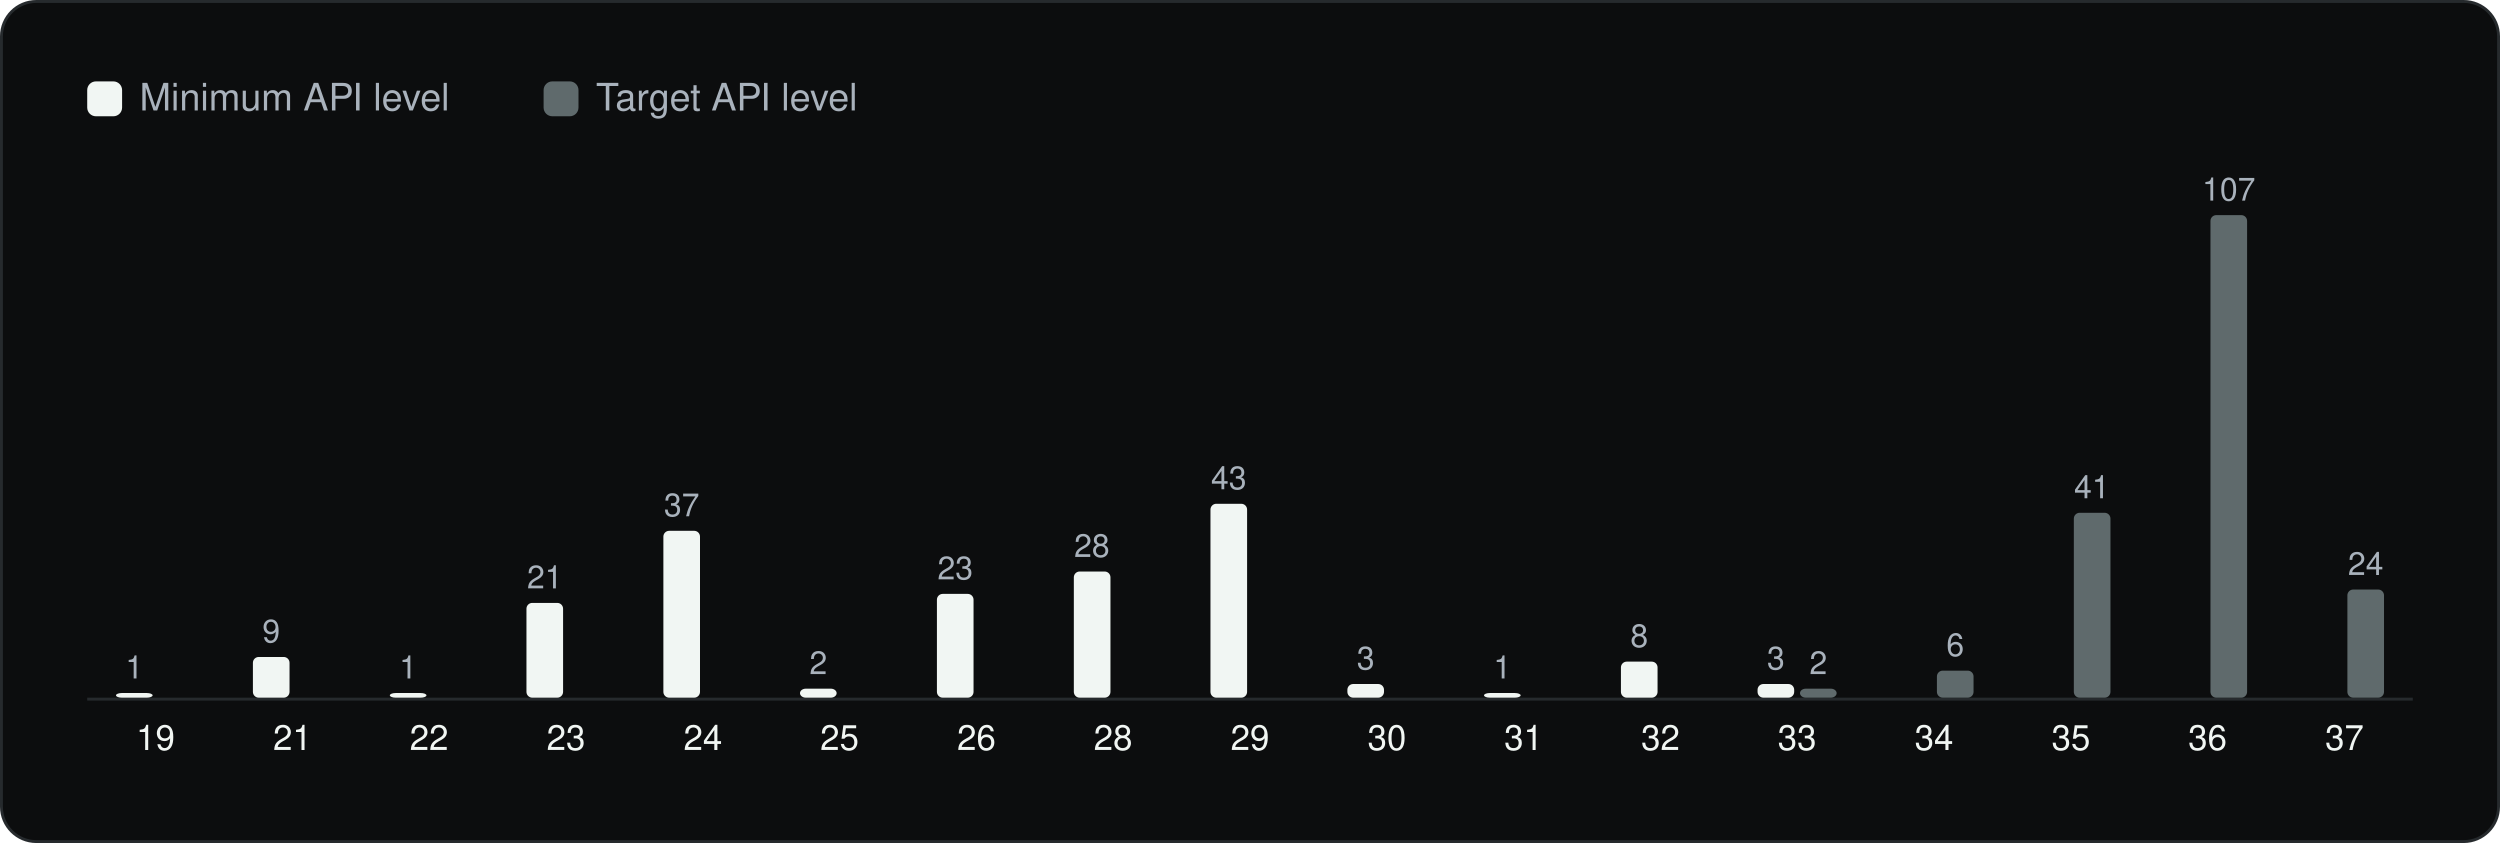
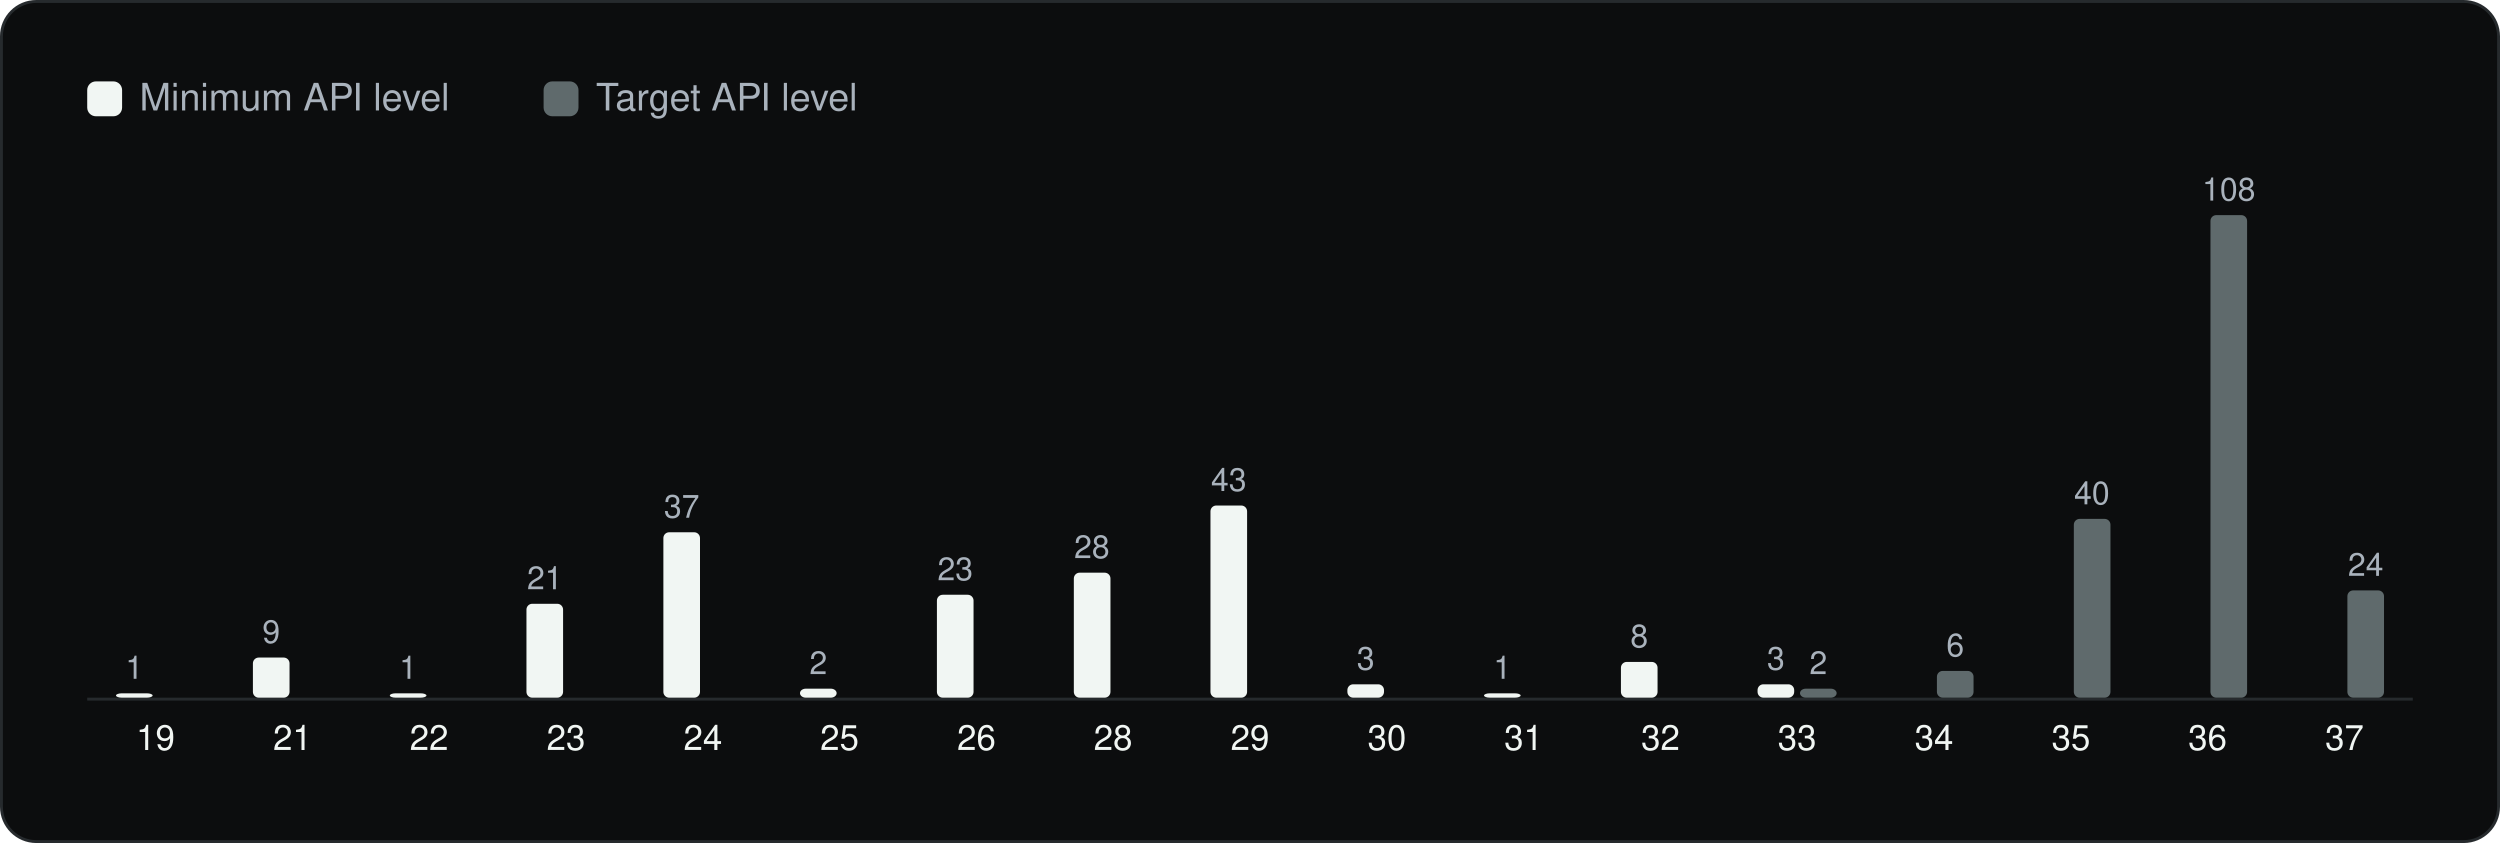
<svg xmlns="http://www.w3.org/2000/svg" viewBox="0 0 860 290" width="860" height="290" role="img" aria-label="Android API levels" font-family="Geist, -apple-system, BlinkMacSystemFont, 'Segoe UI', Helvetica, Arial, sans-serif">
  <rect x="0.5" y="0.5" width="859" height="289" rx="12" fill="#0C0D0E" stroke="#262A2D" />
  <g transform="translate(20 20)">
    <rect x="10" y="8" width="12" height="12" rx="3" fill="#F1F6F3" />
    <text x="28" y="18" font-size="13" fill="#A9B2BC">Minimum API level</text>
    <rect x="167.0" y="8" width="12" height="12" rx="3" fill="#5F6A6C" />
    <text x="185.0" y="18" font-size="13" fill="#A9B2BC">Target API level</text>
    <line x1="10" y1="220.5" x2="810" y2="220.5" stroke="#262A2D" />
-     <rect x="19.9" y="218.4" width="12.6" height="1.6" rx="2" fill="#F1F6F3" />
-     <text x="26.2" y="213.4" font-size="11" text-anchor="middle" fill="#A9B2BC">1</text>
+     <rect x="19.9" y="218.5" width="12.6" height="1.5" rx="2" fill="#F1F6F3" />
+     <text x="26.2" y="213.5" font-size="11" text-anchor="middle" fill="#A9B2BC">1</text>
    <text x="33.5" y="238.0" font-size="12" text-anchor="middle" fill="#F1F6F3">19</text>
-     <rect x="67.0" y="206.0" width="12.6" height="14.0" rx="2" fill="#F1F6F3" />
-     <text x="73.3" y="201.0" font-size="11" text-anchor="middle" fill="#A9B2BC">9</text>
+     <rect x="67.0" y="206.2" width="12.6" height="13.8" rx="2" fill="#F1F6F3" />
+     <text x="73.3" y="201.2" font-size="11" text-anchor="middle" fill="#A9B2BC">9</text>
    <text x="80.6" y="238.0" font-size="12" text-anchor="middle" fill="#F1F6F3">21</text>
-     <rect x="114.1" y="218.4" width="12.6" height="1.6" rx="2" fill="#F1F6F3" />
-     <text x="120.4" y="213.4" font-size="11" text-anchor="middle" fill="#A9B2BC">1</text>
+     <rect x="114.1" y="218.5" width="12.6" height="1.5" rx="2" fill="#F1F6F3" />
+     <text x="120.4" y="213.5" font-size="11" text-anchor="middle" fill="#A9B2BC">1</text>
    <text x="127.6" y="238.0" font-size="12" text-anchor="middle" fill="#F1F6F3">22</text>
-     <rect x="161.1" y="187.4" width="12.6" height="32.6" rx="2" fill="#F1F6F3" />
-     <text x="167.4" y="182.4" font-size="11" text-anchor="middle" fill="#A9B2BC">21</text>
+     <rect x="161.1" y="187.7" width="12.6" height="32.3" rx="2" fill="#F1F6F3" />
+     <text x="167.4" y="182.7" font-size="11" text-anchor="middle" fill="#A9B2BC">21</text>
    <text x="174.7" y="238.0" font-size="12" text-anchor="middle" fill="#F1F6F3">23</text>
-     <rect x="208.2" y="162.6" width="12.6" height="57.4" rx="2" fill="#F1F6F3" />
-     <text x="214.5" y="157.6" font-size="11" text-anchor="middle" fill="#A9B2BC">37</text>
+     <rect x="208.2" y="163.1" width="12.6" height="56.9" rx="2" fill="#F1F6F3" />
+     <text x="214.5" y="158.1" font-size="11" text-anchor="middle" fill="#A9B2BC">37</text>
    <text x="221.8" y="238.0" font-size="12" text-anchor="middle" fill="#F1F6F3">24</text>
    <rect x="255.2" y="216.9" width="12.6" height="3.1" rx="2" fill="#F1F6F3" />
    <text x="261.5" y="211.9" font-size="11" text-anchor="middle" fill="#A9B2BC">2</text>
    <text x="268.8" y="238.0" font-size="12" text-anchor="middle" fill="#F1F6F3">25</text>
-     <rect x="302.3" y="184.3" width="12.6" height="35.7" rx="2" fill="#F1F6F3" />
-     <text x="308.6" y="179.3" font-size="11" text-anchor="middle" fill="#A9B2BC">23</text>
+     <rect x="302.3" y="184.6" width="12.6" height="35.4" rx="2" fill="#F1F6F3" />
+     <text x="308.6" y="179.6" font-size="11" text-anchor="middle" fill="#A9B2BC">23</text>
    <text x="315.9" y="238.0" font-size="12" text-anchor="middle" fill="#F1F6F3">26</text>
-     <rect x="349.4" y="176.6" width="12.6" height="43.4" rx="2" fill="#F1F6F3" />
-     <text x="355.6" y="171.6" font-size="11" text-anchor="middle" fill="#A9B2BC">28</text>
+     <rect x="349.4" y="177.0" width="12.6" height="43.0" rx="2" fill="#F1F6F3" />
+     <text x="355.6" y="172.0" font-size="11" text-anchor="middle" fill="#A9B2BC">28</text>
    <text x="362.9" y="238.0" font-size="12" text-anchor="middle" fill="#F1F6F3">28</text>
-     <rect x="396.4" y="153.3" width="12.6" height="66.7" rx="2" fill="#F1F6F3" />
-     <text x="402.7" y="148.3" font-size="11" text-anchor="middle" fill="#A9B2BC">43</text>
+     <rect x="396.4" y="153.9" width="12.6" height="66.1" rx="2" fill="#F1F6F3" />
+     <text x="402.7" y="148.9" font-size="11" text-anchor="middle" fill="#A9B2BC">43</text>
    <text x="410.0" y="238.0" font-size="12" text-anchor="middle" fill="#F1F6F3">29</text>
-     <rect x="443.5" y="215.3" width="12.6" height="4.7" rx="2" fill="#F1F6F3" />
-     <text x="449.8" y="210.3" font-size="11" text-anchor="middle" fill="#A9B2BC">3</text>
+     <rect x="443.5" y="215.4" width="12.6" height="4.6" rx="2" fill="#F1F6F3" />
+     <text x="449.8" y="210.4" font-size="11" text-anchor="middle" fill="#A9B2BC">3</text>
    <text x="457.1" y="238.0" font-size="12" text-anchor="middle" fill="#F1F6F3">30</text>
-     <rect x="490.5" y="218.4" width="12.6" height="1.6" rx="2" fill="#F1F6F3" />
-     <text x="496.8" y="213.4" font-size="11" text-anchor="middle" fill="#A9B2BC">1</text>
+     <rect x="490.5" y="218.5" width="12.6" height="1.5" rx="2" fill="#F1F6F3" />
+     <text x="496.8" y="213.5" font-size="11" text-anchor="middle" fill="#A9B2BC">1</text>
    <text x="504.1" y="238.0" font-size="12" text-anchor="middle" fill="#F1F6F3">31</text>
-     <rect x="537.6" y="207.6" width="12.6" height="12.4" rx="2" fill="#F1F6F3" />
-     <text x="543.9" y="202.6" font-size="11" text-anchor="middle" fill="#A9B2BC">8</text>
+     <rect x="537.6" y="207.7" width="12.6" height="12.3" rx="2" fill="#F1F6F3" />
+     <text x="543.9" y="202.7" font-size="11" text-anchor="middle" fill="#A9B2BC">8</text>
    <text x="551.2" y="238.0" font-size="12" text-anchor="middle" fill="#F1F6F3">32</text>
-     <rect x="584.6" y="215.3" width="12.6" height="4.7" rx="2" fill="#F1F6F3" />
-     <text x="590.9" y="210.3" font-size="11" text-anchor="middle" fill="#A9B2BC">3</text>
+     <rect x="584.6" y="215.4" width="12.6" height="4.6" rx="2" fill="#F1F6F3" />
+     <text x="590.9" y="210.4" font-size="11" text-anchor="middle" fill="#A9B2BC">3</text>
    <rect x="599.2" y="216.9" width="12.6" height="3.1" rx="2" fill="#5F6A6C" />
    <text x="605.5" y="211.9" font-size="11" text-anchor="middle" fill="#A9B2BC">2</text>
    <text x="598.2" y="238.0" font-size="12" text-anchor="middle" fill="#F1F6F3">33</text>
-     <rect x="646.3" y="210.7" width="12.6" height="9.3" rx="2" fill="#5F6A6C" />
-     <text x="652.6" y="205.7" font-size="11" text-anchor="middle" fill="#A9B2BC">6</text>
+     <rect x="646.3" y="210.8" width="12.6" height="9.2" rx="2" fill="#5F6A6C" />
+     <text x="652.6" y="205.8" font-size="11" text-anchor="middle" fill="#A9B2BC">6</text>
    <text x="645.3" y="238.0" font-size="12" text-anchor="middle" fill="#F1F6F3">34</text>
-     <rect x="693.4" y="156.4" width="12.6" height="63.6" rx="2" fill="#5F6A6C" />
-     <text x="699.6" y="151.4" font-size="11" text-anchor="middle" fill="#A9B2BC">41</text>
+     <rect x="693.4" y="158.5" width="12.6" height="61.5" rx="2" fill="#5F6A6C" />
+     <text x="699.6" y="153.5" font-size="11" text-anchor="middle" fill="#A9B2BC">40</text>
    <text x="692.4" y="238.0" font-size="12" text-anchor="middle" fill="#F1F6F3">35</text>
    <rect x="740.4" y="54.0" width="12.6" height="166.0" rx="2" fill="#5F6A6C" />
-     <text x="746.7" y="49.0" font-size="11" text-anchor="middle" fill="#A9B2BC">107</text>
+     <text x="746.7" y="49.0" font-size="11" text-anchor="middle" fill="#A9B2BC">108</text>
    <text x="739.4" y="238.0" font-size="12" text-anchor="middle" fill="#F1F6F3">36</text>
-     <rect x="787.5" y="182.8" width="12.6" height="37.2" rx="2" fill="#5F6A6C" />
-     <text x="793.8" y="177.8" font-size="11" text-anchor="middle" fill="#A9B2BC">24</text>
+     <rect x="787.5" y="183.1" width="12.6" height="36.9" rx="2" fill="#5F6A6C" />
+     <text x="793.8" y="178.1" font-size="11" text-anchor="middle" fill="#A9B2BC">24</text>
    <text x="786.5" y="238.0" font-size="12" text-anchor="middle" fill="#F1F6F3">37</text>
  </g>
</svg>
